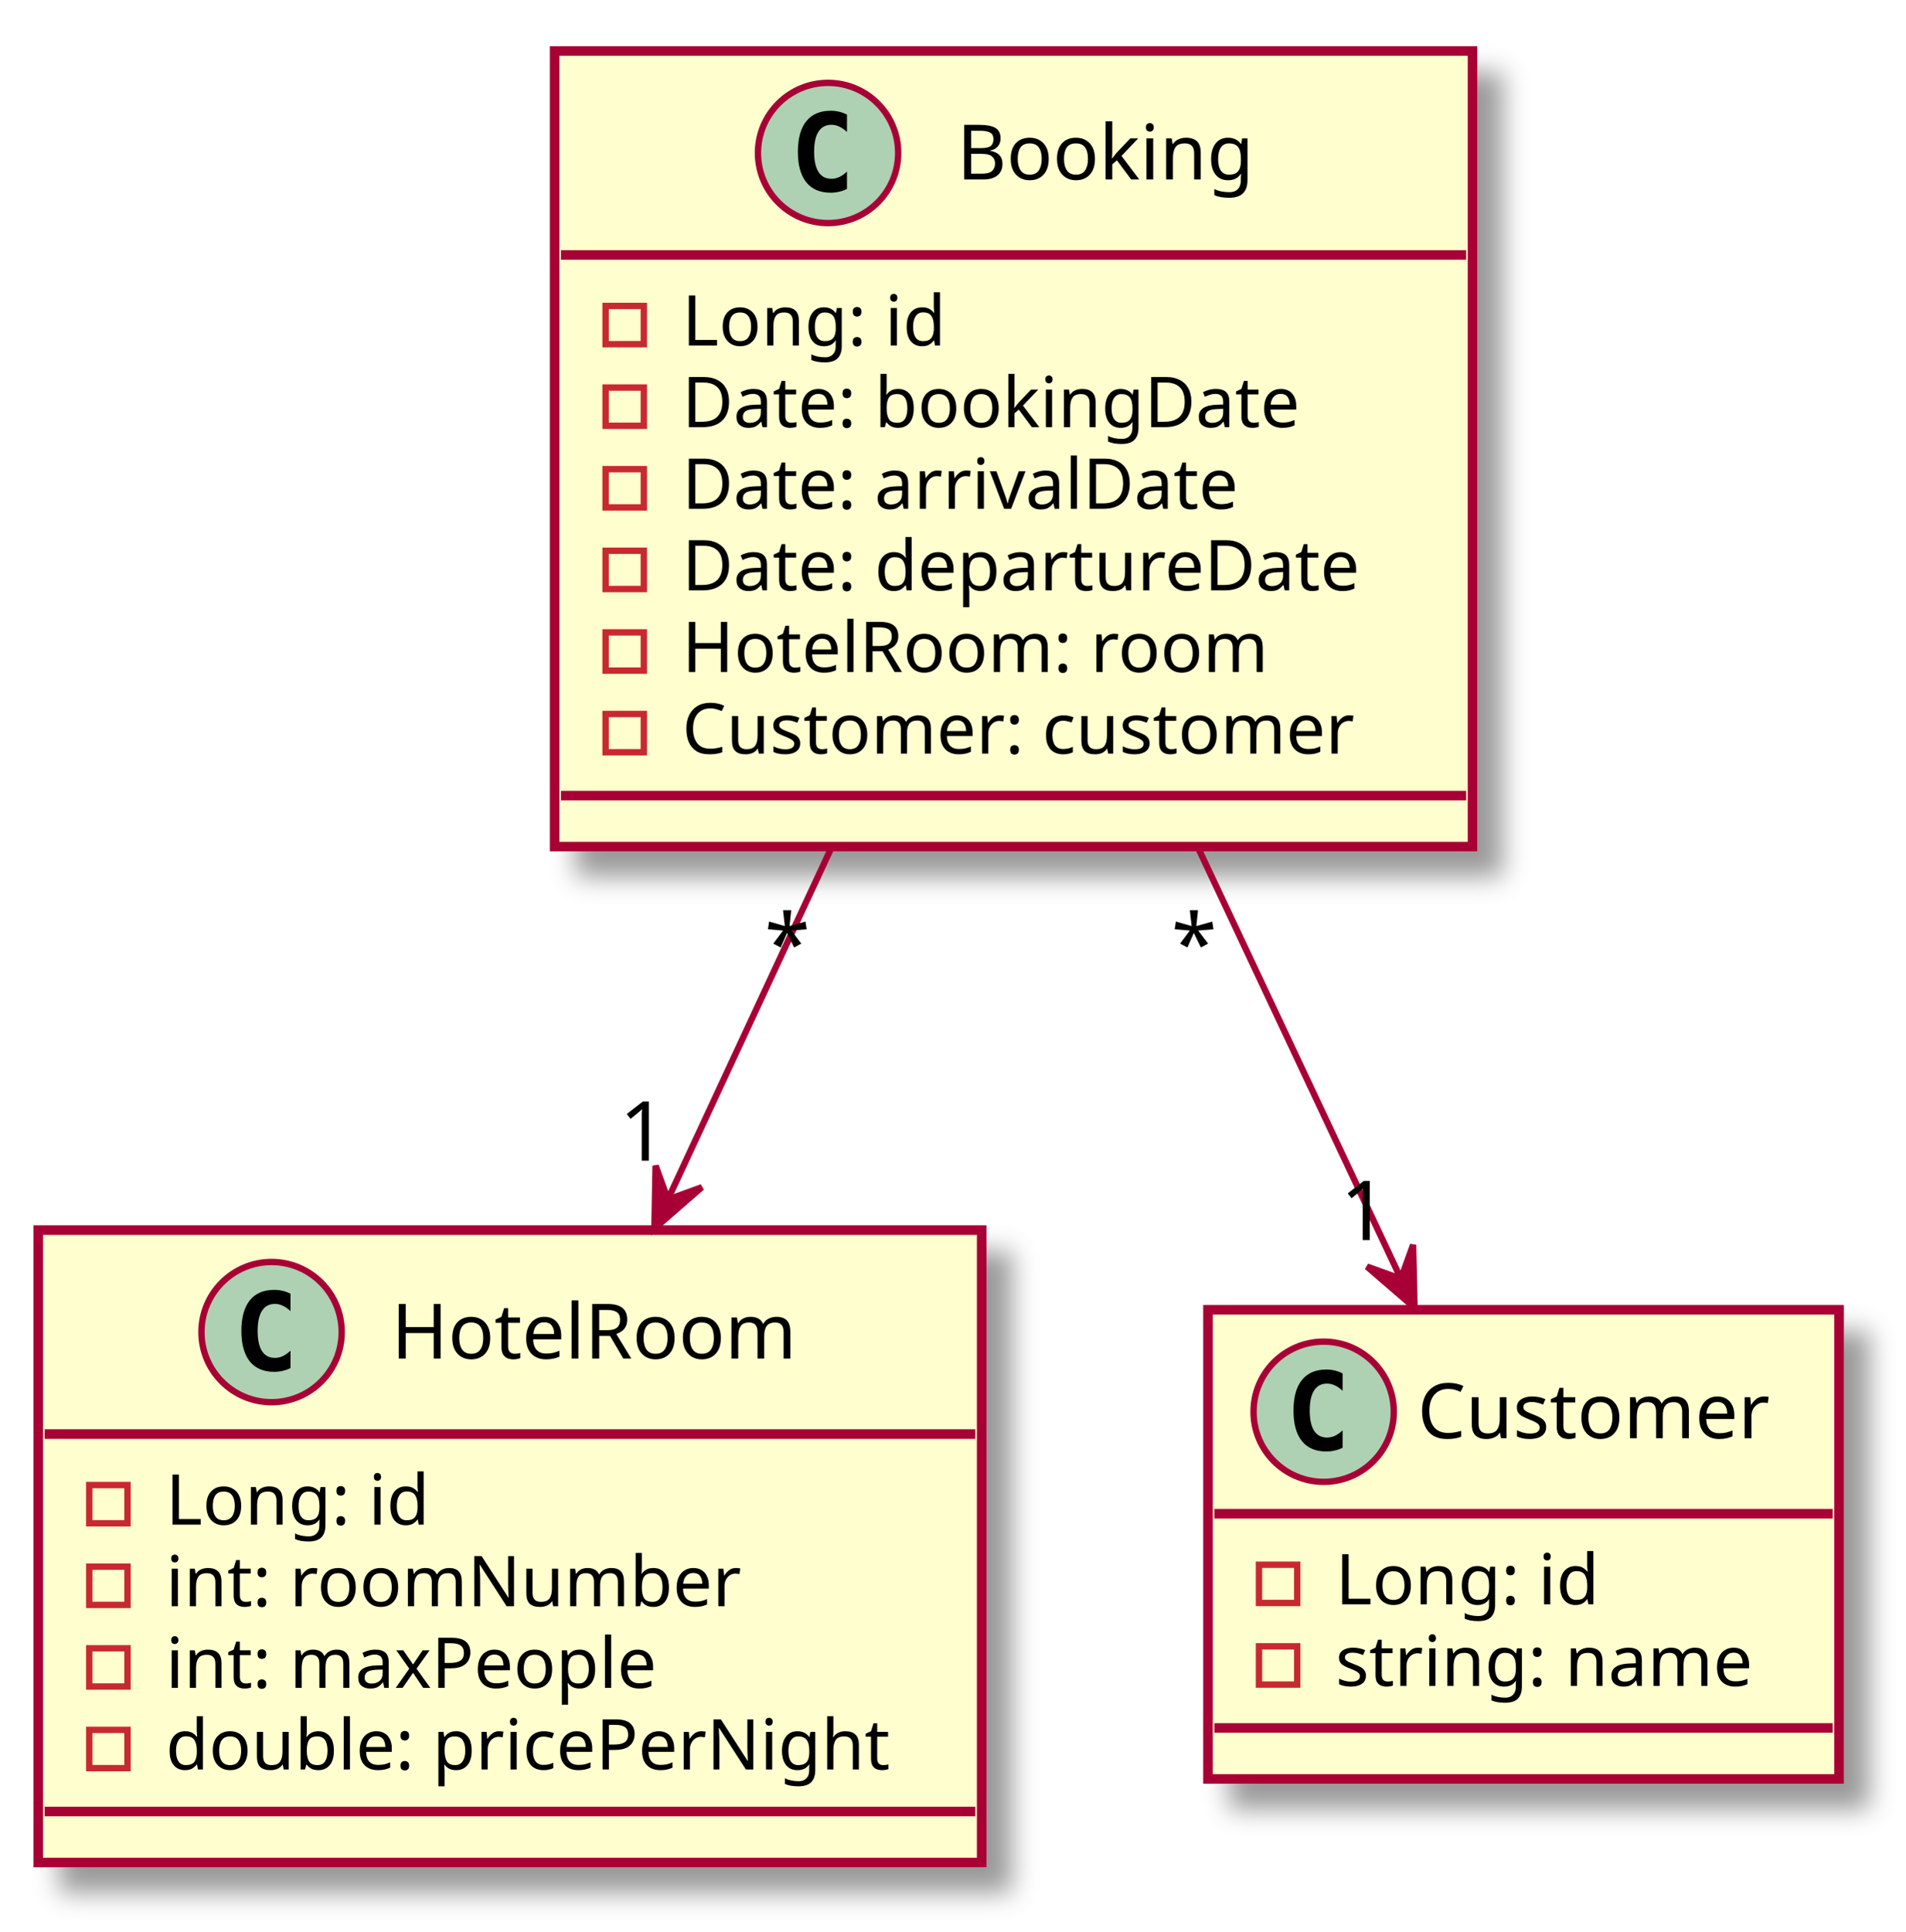
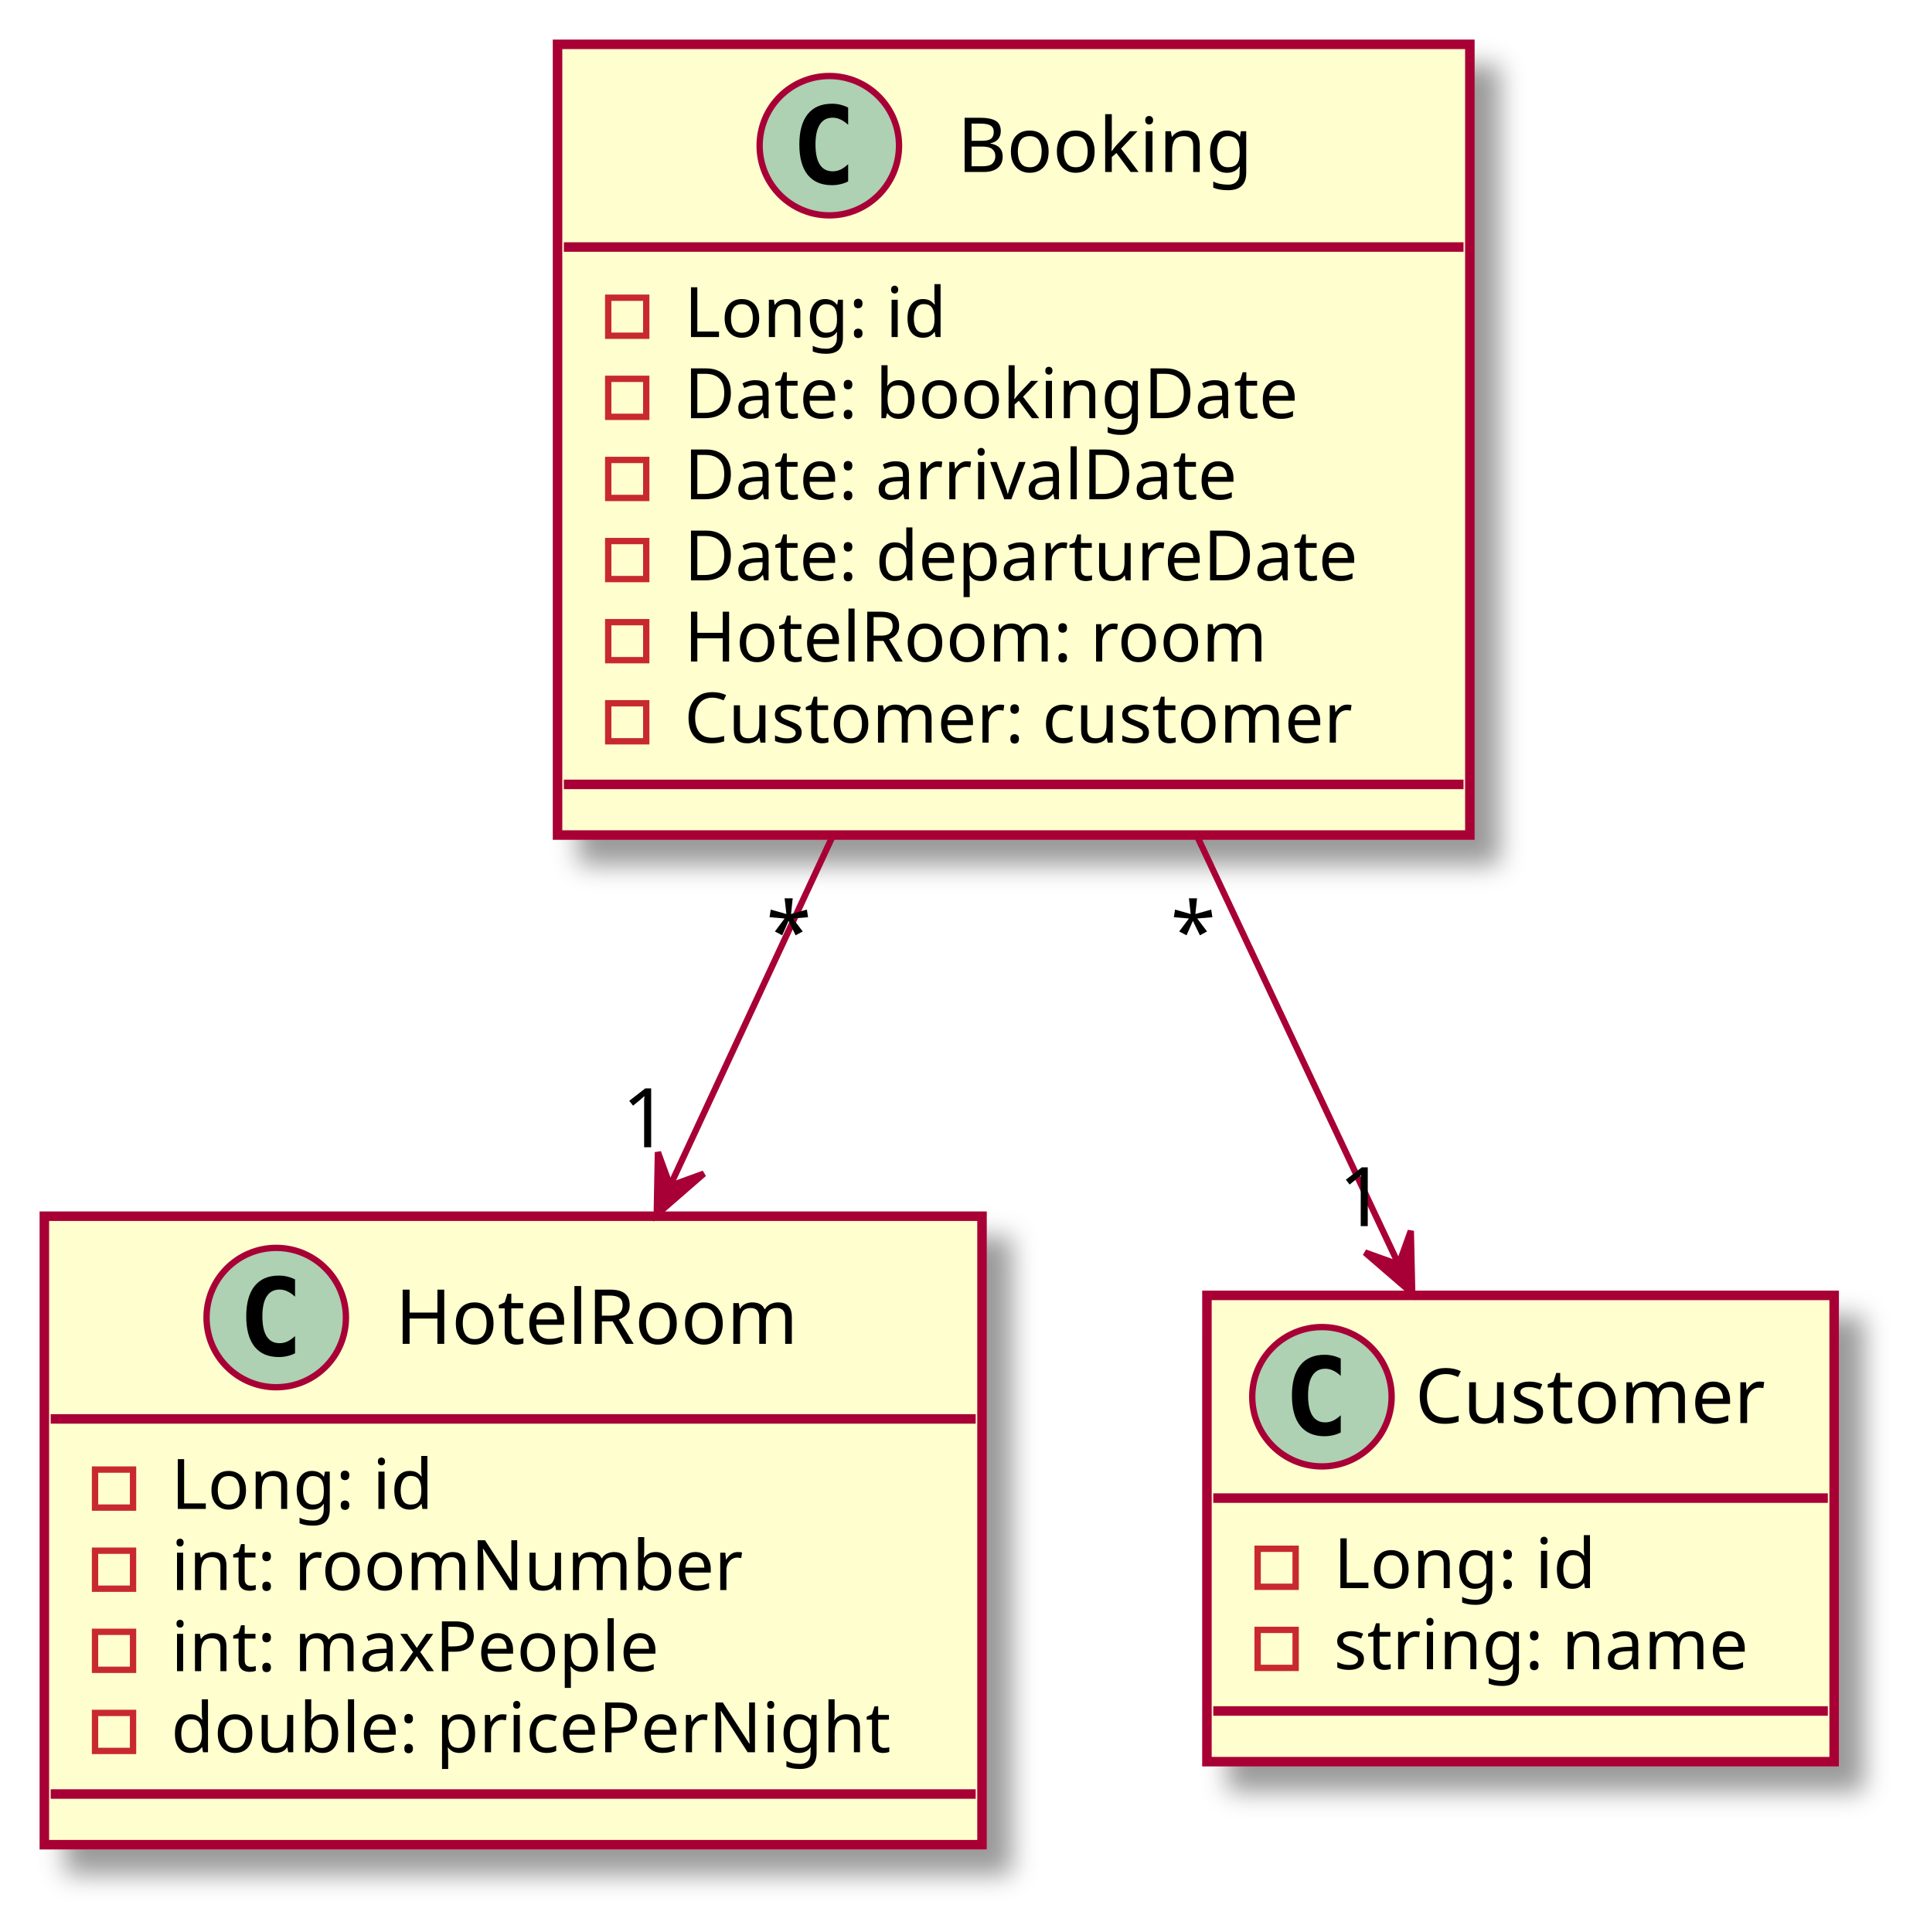
- <svg xmlns="http://www.w3.org/2000/svg" contentScriptType="application/ecmascript" contentStyleType="text/css" height="303px" preserveAspectRatio="none" style="width:299px;height:303px;" version="1.1" viewBox="0 0 299 303" width="299px" zoomAndPan="magnify">
+ <svg xmlns="http://www.w3.org/2000/svg" contentScriptType="application/ecmascript" contentStyleType="text/css" height="305px" preserveAspectRatio="none" style="width:303px;height:305px;background:#FFFFFF;" version="1.1" viewBox="0 0 303 305" width="303px" zoomAndPan="magnify">
  <defs>
    <filter height="300%" id="ft2e5ebpqoj9p" width="300%" x="-1" y="-1">
      <feGaussianBlur result="blurOut" stdDeviation="2.0" />
      <feColorMatrix in="blurOut" result="blurOut2" type="matrix" values="0 0 0 0 0 0 0 0 0 0 0 0 0 0 0 0 0 0 .4 0" />
      <feOffset dx="4.0" dy="4.0" in="blurOut2" result="blurOut3" />
      <feBlend in="SourceGraphic" in2="blurOut3" mode="normal" />
    </filter>
  </defs>
  <g>
-     <rect fill="#FEFECE" filter="url(#ft2e5ebpqoj9p)" height="99.219" id="HotelRoom" style="stroke: #A80036; stroke-width: 1.5;" width="148" x="6" y="193" />
-     <ellipse cx="42.6" cy="209" fill="#ADD1B2" rx="11" ry="11" style="stroke: #A80036; stroke-width: 1.0;" />
-     <path d="M45.569,214.641 Q44.991,214.938 44.35,215.078 Q43.709,215.234 43.006,215.234 Q40.506,215.234 39.178,213.594 Q37.866,211.938 37.866,208.812 Q37.866,205.688 39.178,204.031 Q40.506,202.375 43.006,202.375 Q43.709,202.375 44.35,202.531 Q45.006,202.688 45.569,202.984 L45.569,205.703 Q44.944,205.125 44.35,204.859 Q43.756,204.578 43.131,204.578 Q41.788,204.578 41.1,205.656 Q40.413,206.719 40.413,208.812 Q40.413,210.906 41.1,211.984 Q41.788,213.047 43.131,213.047 Q43.756,213.047 44.35,212.781 Q44.944,212.5 45.569,211.922 L45.569,214.641 Z " />
-     <text fill="#000000" font-family="sans-serif" font-size="12" lengthAdjust="spacingAndGlyphs" textLength="68" x="61.4" y="213.154">HotelRoom</text>
-     <line style="stroke: #A80036; stroke-width: 1.5;" x1="7" x2="153" y1="225" y2="225" />
-     <rect fill="none" height="6" style="stroke: #C82930; stroke-width: 1.0;" width="6" x="14" y="233" />
-     <text fill="#000000" font-family="sans-serif" font-size="11" lengthAdjust="spacingAndGlyphs" textLength="45" x="26" y="239.21">Long: id</text>
-     <rect fill="none" height="6" style="stroke: #C82930; stroke-width: 1.0;" width="6" x="14" y="245.805" />
-     <text fill="#000000" font-family="sans-serif" font-size="11" lengthAdjust="spacingAndGlyphs" textLength="97" x="26" y="252.015">int: roomNumber</text>
-     <rect fill="none" height="6" style="stroke: #C82930; stroke-width: 1.0;" width="6" x="14" y="258.609" />
-     <text fill="#000000" font-family="sans-serif" font-size="11" lengthAdjust="spacingAndGlyphs" textLength="84" x="26" y="264.82">int: maxPeople</text>
-     <rect fill="none" height="6" style="stroke: #C82930; stroke-width: 1.0;" width="6" x="14" y="271.414" />
-     <text fill="#000000" font-family="sans-serif" font-size="11" lengthAdjust="spacingAndGlyphs" textLength="122" x="26" y="277.625">double: pricePerNight</text>
-     <line style="stroke: #A80036; stroke-width: 1.5;" x1="7" x2="153" y1="284.219" y2="284.219" />
-     <rect fill="#FEFECE" filter="url(#ft2e5ebpqoj9p)" height="124.828" id="Booking" style="stroke: #A80036; stroke-width: 1.5;" width="144" x="87" y="8" />
-     <ellipse cx="129.9" cy="24" fill="#ADD1B2" rx="11" ry="11" style="stroke: #A80036; stroke-width: 1.0;" />
-     <path d="M132.869,29.641 Q132.291,29.938 131.65,30.078 Q131.009,30.234 130.306,30.234 Q127.806,30.234 126.478,28.594 Q125.166,26.938 125.166,23.812 Q125.166,20.688 126.478,19.031 Q127.806,17.375 130.306,17.375 Q131.009,17.375 131.65,17.531 Q132.306,17.688 132.869,17.984 L132.869,20.703 Q132.244,20.125 131.65,19.859 Q131.056,19.578 130.431,19.578 Q129.088,19.578 128.4,20.656 Q127.713,21.719 127.713,23.812 Q127.713,25.906 128.4,26.984 Q129.088,28.047 130.431,28.047 Q131.056,28.047 131.65,27.781 Q132.244,27.5 132.869,26.922 L132.869,29.641 Z " />
-     <text fill="#000000" font-family="sans-serif" font-size="12" lengthAdjust="spacingAndGlyphs" textLength="50" x="150.1" y="28.154">Booking</text>
-     <line style="stroke: #A80036; stroke-width: 1.5;" x1="88" x2="230" y1="40" y2="40" />
-     <rect fill="none" height="6" style="stroke: #C82930; stroke-width: 1.0;" width="6" x="95" y="48" />
-     <text fill="#000000" font-family="sans-serif" font-size="11" lengthAdjust="spacingAndGlyphs" textLength="45" x="107" y="54.21">Long: id</text>
-     <rect fill="none" height="6" style="stroke: #C82930; stroke-width: 1.0;" width="6" x="95" y="60.805" />
-     <text fill="#000000" font-family="sans-serif" font-size="11" lengthAdjust="spacingAndGlyphs" textLength="104" x="107" y="67.015">Date: bookingDate</text>
-     <rect fill="none" height="6" style="stroke: #C82930; stroke-width: 1.0;" width="6" x="95" y="73.609" />
-     <text fill="#000000" font-family="sans-serif" font-size="11" lengthAdjust="spacingAndGlyphs" textLength="96" x="107" y="79.82">Date: arrivalDate</text>
-     <rect fill="none" height="6" style="stroke: #C82930; stroke-width: 1.0;" width="6" x="95" y="86.414" />
-     <text fill="#000000" font-family="sans-serif" font-size="11" lengthAdjust="spacingAndGlyphs" textLength="116" x="107" y="92.624">Date: departureDate</text>
-     <rect fill="none" height="6" style="stroke: #C82930; stroke-width: 1.0;" width="6" x="95" y="99.219" />
-     <text fill="#000000" font-family="sans-serif" font-size="11" lengthAdjust="spacingAndGlyphs" textLength="99" x="107" y="105.429">HotelRoom: room</text>
-     <rect fill="none" height="6" style="stroke: #C82930; stroke-width: 1.0;" width="6" x="95" y="112.023" />
-     <text fill="#000000" font-family="sans-serif" font-size="11" lengthAdjust="spacingAndGlyphs" textLength="118" x="107" y="118.234">Customer: customer</text>
-     <line style="stroke: #A80036; stroke-width: 1.5;" x1="88" x2="230" y1="124.828" y2="124.828" />
-     <rect fill="#FEFECE" filter="url(#ft2e5ebpqoj9p)" height="73.609" id="Customer" style="stroke: #A80036; stroke-width: 1.5;" width="99" x="189.5" y="205.5" />
-     <ellipse cx="207.65" cy="221.5" fill="#ADD1B2" rx="11" ry="11" style="stroke: #A80036; stroke-width: 1.0;" />
-     <path d="M210.619,227.141 Q210.041,227.438 209.4,227.578 Q208.759,227.734 208.056,227.734 Q205.556,227.734 204.228,226.094 Q202.916,224.438 202.916,221.312 Q202.916,218.188 204.228,216.531 Q205.556,214.875 208.056,214.875 Q208.759,214.875 209.4,215.031 Q210.056,215.188 210.619,215.484 L210.619,218.203 Q209.994,217.625 209.4,217.359 Q208.806,217.078 208.181,217.078 Q206.838,217.078 206.15,218.156 Q205.463,219.219 205.463,221.312 Q205.463,223.406 206.15,224.484 Q206.838,225.547 208.181,225.547 Q208.806,225.547 209.4,225.281 Q209.994,225 210.619,224.422 L210.619,227.141 Z " />
-     <text fill="#000000" font-family="sans-serif" font-size="12" lengthAdjust="spacingAndGlyphs" textLength="60" x="222.35" y="225.654">Customer</text>
-     <line style="stroke: #A80036; stroke-width: 1.5;" x1="190.5" x2="287.5" y1="237.5" y2="237.5" />
-     <rect fill="none" height="6" style="stroke: #C82930; stroke-width: 1.0;" width="6" x="197.5" y="245.5" />
-     <text fill="#000000" font-family="sans-serif" font-size="11" lengthAdjust="spacingAndGlyphs" textLength="45" x="209.5" y="251.71">Long: id</text>
-     <rect fill="none" height="6" style="stroke: #C82930; stroke-width: 1.0;" width="6" x="197.5" y="258.305" />
-     <text fill="#000000" font-family="sans-serif" font-size="11" lengthAdjust="spacingAndGlyphs" textLength="73" x="209.5" y="264.515">string: name</text>
-     <line style="stroke: #A80036; stroke-width: 1.5;" x1="190.5" x2="287.5" y1="271.109" y2="271.109" />
-     <path d="M130.26,133.35 C121.95,151.23 112.95,170.59 104.9,187.91 " fill="none" id="Booking-&gt;HotelRoom" style="stroke: #A80036; stroke-width: 1.0;" />
-     <polygon fill="#A80036" points="102.66,192.74,110.092,186.277,104.775,188.209,102.843,182.893,102.66,192.74" style="stroke: #A80036; stroke-width: 1.0;" />
-     <text fill="#000000" font-family="sans-serif" font-size="13" lengthAdjust="spacingAndGlyphs" textLength="7" x="119.935" y="152.687">*</text>
-     <text fill="#000000" font-family="sans-serif" font-size="13" lengthAdjust="spacingAndGlyphs" textLength="8" x="97.167" y="182.107">1</text>
-     <path d="M188.11,133.35 C198.61,155.68 210.2,180.31 219.67,200.42 " fill="none" id="Booking-&gt;Customer" style="stroke: #A80036; stroke-width: 1.0;" />
-     <polygon fill="#A80036" points="221.9,205.16,221.68,195.314,219.768,200.637,214.444,198.726,221.9,205.16" style="stroke: #A80036; stroke-width: 1.0;" />
-     <text fill="#000000" font-family="sans-serif" font-size="13" lengthAdjust="spacingAndGlyphs" textLength="7" x="183.751" y="152.687">*</text>
-     <text fill="#000000" font-family="sans-serif" font-size="13" lengthAdjust="spacingAndGlyphs" textLength="8" x="210.273" y="194.565">1</text>
+     <rect codeLine="2" fill="#FEFECE" filter="url(#ft2e5ebpqoj9p)" height="99.219" id="HotelRoom" style="stroke:#A80036;stroke-width:1.5;" width="148" x="7" y="192" />
+     <ellipse cx="43.6" cy="208" fill="#ADD1B2" rx="11" ry="11" style="stroke:#A80036;stroke-width:1.0;" />
+     <path d="M46.569,213.641 Q45.991,213.938 45.35,214.078 Q44.709,214.234 44.006,214.234 Q41.506,214.234 40.178,212.594 Q38.866,210.938 38.866,207.812 Q38.866,204.688 40.178,203.031 Q41.506,201.375 44.006,201.375 Q44.709,201.375 45.35,201.531 Q46.006,201.688 46.569,201.984 L46.569,204.703 Q45.944,204.125 45.35,203.859 Q44.756,203.578 44.131,203.578 Q42.788,203.578 42.1,204.656 Q41.413,205.719 41.413,207.812 Q41.413,209.906 42.1,210.984 Q42.788,212.047 44.131,212.047 Q44.756,212.047 45.35,211.781 Q45.944,211.5 46.569,210.922 L46.569,213.641 Z " fill="#000000" />
+     <text fill="#000000" font-family="sans-serif" font-size="12" lengthAdjust="spacing" textLength="68" x="62.4" y="212.154">HotelRoom</text>
+     <line style="stroke:#A80036;stroke-width:1.5;" x1="8" x2="154" y1="224" y2="224" />
+     <rect fill="none" height="6" style="stroke:#C82930;stroke-width:1.0;" width="6" x="15" y="232" />
+     <text fill="#000000" font-family="sans-serif" font-size="11" lengthAdjust="spacing" textLength="45" x="27" y="238.21">Long: id</text>
+     <rect fill="none" height="6" style="stroke:#C82930;stroke-width:1.0;" width="6" x="15" y="244.805" />
+     <text fill="#000000" font-family="sans-serif" font-size="11" lengthAdjust="spacing" textLength="97" x="27" y="251.015">int: roomNumber</text>
+     <rect fill="none" height="6" style="stroke:#C82930;stroke-width:1.0;" width="6" x="15" y="257.609" />
+     <text fill="#000000" font-family="sans-serif" font-size="11" lengthAdjust="spacing" textLength="84" x="27" y="263.82">int: maxPeople</text>
+     <rect fill="none" height="6" style="stroke:#C82930;stroke-width:1.0;" width="6" x="15" y="270.414" />
+     <text fill="#000000" font-family="sans-serif" font-size="11" lengthAdjust="spacing" textLength="122" x="27" y="276.625">double: pricePerNight</text>
+     <line style="stroke:#A80036;stroke-width:1.5;" x1="8" x2="154" y1="283.219" y2="283.219" />
+     <rect codeLine="9" fill="#FEFECE" filter="url(#ft2e5ebpqoj9p)" height="124.828" id="Booking" style="stroke:#A80036;stroke-width:1.5;" width="144" x="88" y="7" />
+     <ellipse cx="130.9" cy="23" fill="#ADD1B2" rx="11" ry="11" style="stroke:#A80036;stroke-width:1.0;" />
+     <path d="M133.869,28.641 Q133.291,28.938 132.65,29.078 Q132.009,29.234 131.306,29.234 Q128.806,29.234 127.478,27.594 Q126.166,25.938 126.166,22.812 Q126.166,19.688 127.478,18.031 Q128.806,16.375 131.306,16.375 Q132.009,16.375 132.65,16.531 Q133.306,16.688 133.869,16.984 L133.869,19.703 Q133.244,19.125 132.65,18.859 Q132.056,18.578 131.431,18.578 Q130.088,18.578 129.4,19.656 Q128.713,20.719 128.713,22.812 Q128.713,24.906 129.4,25.984 Q130.088,27.047 131.431,27.047 Q132.056,27.047 132.65,26.781 Q133.244,26.5 133.869,25.922 L133.869,28.641 Z " fill="#000000" />
+     <text fill="#000000" font-family="sans-serif" font-size="12" lengthAdjust="spacing" textLength="50" x="151.1" y="27.154">Booking</text>
+     <line style="stroke:#A80036;stroke-width:1.5;" x1="89" x2="231" y1="39" y2="39" />
+     <rect fill="none" height="6" style="stroke:#C82930;stroke-width:1.0;" width="6" x="96" y="47" />
+     <text fill="#000000" font-family="sans-serif" font-size="11" lengthAdjust="spacing" textLength="45" x="108" y="53.21">Long: id</text>
+     <rect fill="none" height="6" style="stroke:#C82930;stroke-width:1.0;" width="6" x="96" y="59.805" />
+     <text fill="#000000" font-family="sans-serif" font-size="11" lengthAdjust="spacing" textLength="104" x="108" y="66.015">Date: bookingDate</text>
+     <rect fill="none" height="6" style="stroke:#C82930;stroke-width:1.0;" width="6" x="96" y="72.609" />
+     <text fill="#000000" font-family="sans-serif" font-size="11" lengthAdjust="spacing" textLength="96" x="108" y="78.82">Date: arrivalDate</text>
+     <rect fill="none" height="6" style="stroke:#C82930;stroke-width:1.0;" width="6" x="96" y="85.414" />
+     <text fill="#000000" font-family="sans-serif" font-size="11" lengthAdjust="spacing" textLength="116" x="108" y="91.624">Date: departureDate</text>
+     <rect fill="none" height="6" style="stroke:#C82930;stroke-width:1.0;" width="6" x="96" y="98.219" />
+     <text fill="#000000" font-family="sans-serif" font-size="11" lengthAdjust="spacing" textLength="99" x="108" y="104.429">HotelRoom: room</text>
+     <rect fill="none" height="6" style="stroke:#C82930;stroke-width:1.0;" width="6" x="96" y="111.023" />
+     <text fill="#000000" font-family="sans-serif" font-size="11" lengthAdjust="spacing" textLength="118" x="108" y="117.234">Customer: customer</text>
+     <line style="stroke:#A80036;stroke-width:1.5;" x1="89" x2="231" y1="123.828" y2="123.828" />
+     <rect codeLine="18" fill="#FEFECE" filter="url(#ft2e5ebpqoj9p)" height="73.609" id="Customer" style="stroke:#A80036;stroke-width:1.5;" width="99" x="190.5" y="204.5" />
+     <ellipse cx="208.65" cy="220.5" fill="#ADD1B2" rx="11" ry="11" style="stroke:#A80036;stroke-width:1.0;" />
+     <path d="M211.619,226.141 Q211.041,226.438 210.4,226.578 Q209.759,226.734 209.056,226.734 Q206.556,226.734 205.228,225.094 Q203.916,223.438 203.916,220.312 Q203.916,217.188 205.228,215.531 Q206.556,213.875 209.056,213.875 Q209.759,213.875 210.4,214.031 Q211.056,214.188 211.619,214.484 L211.619,217.203 Q210.994,216.625 210.4,216.359 Q209.806,216.078 209.181,216.078 Q207.838,216.078 207.15,217.156 Q206.463,218.219 206.463,220.312 Q206.463,222.406 207.15,223.484 Q207.838,224.547 209.181,224.547 Q209.806,224.547 210.4,224.281 Q210.994,224 211.619,223.422 L211.619,226.141 Z " fill="#000000" />
+     <text fill="#000000" font-family="sans-serif" font-size="12" lengthAdjust="spacing" textLength="60" x="223.35" y="224.654">Customer</text>
+     <line style="stroke:#A80036;stroke-width:1.5;" x1="191.5" x2="288.5" y1="236.5" y2="236.5" />
+     <rect fill="none" height="6" style="stroke:#C82930;stroke-width:1.0;" width="6" x="198.5" y="244.5" />
+     <text fill="#000000" font-family="sans-serif" font-size="11" lengthAdjust="spacing" textLength="45" x="210.5" y="250.71">Long: id</text>
+     <rect fill="none" height="6" style="stroke:#C82930;stroke-width:1.0;" width="6" x="198.5" y="257.305" />
+     <text fill="#000000" font-family="sans-serif" font-size="11" lengthAdjust="spacing" textLength="73" x="210.5" y="263.515">string: name</text>
+     <line style="stroke:#A80036;stroke-width:1.5;" x1="191.5" x2="288.5" y1="270.109" y2="270.109" />
+     <path codeLine="23" d="M131.26,132.35 C122.95,150.23 113.95,169.59 105.9,186.91 " fill="none" id="Booking-to-HotelRoom" style="stroke:#A80036;stroke-width:1.0;" />
+     <polygon fill="#A80036" points="103.66,191.74,111.092,185.277,105.775,187.209,103.843,181.893,103.66,191.74" style="stroke:#A80036;stroke-width:1.0;" />
+     <text fill="#000000" font-family="sans-serif" font-size="13" lengthAdjust="spacing" textLength="7" x="120.935" y="151.687">*</text>
+     <text fill="#000000" font-family="sans-serif" font-size="13" lengthAdjust="spacing" textLength="8" x="98.167" y="181.107">1</text>
+     <path codeLine="24" d="M189.11,132.35 C199.61,154.68 211.2,179.31 220.67,199.42 " fill="none" id="Booking-to-Customer" style="stroke:#A80036;stroke-width:1.0;" />
+     <polygon fill="#A80036" points="222.9,204.16,222.68,194.314,220.768,199.637,215.444,197.726,222.9,204.16" style="stroke:#A80036;stroke-width:1.0;" />
+     <text fill="#000000" font-family="sans-serif" font-size="13" lengthAdjust="spacing" textLength="7" x="184.751" y="151.687">*</text>
+     <text fill="#000000" font-family="sans-serif" font-size="13" lengthAdjust="spacing" textLength="8" x="211.273" y="193.565">1</text>
  </g>
</svg>
